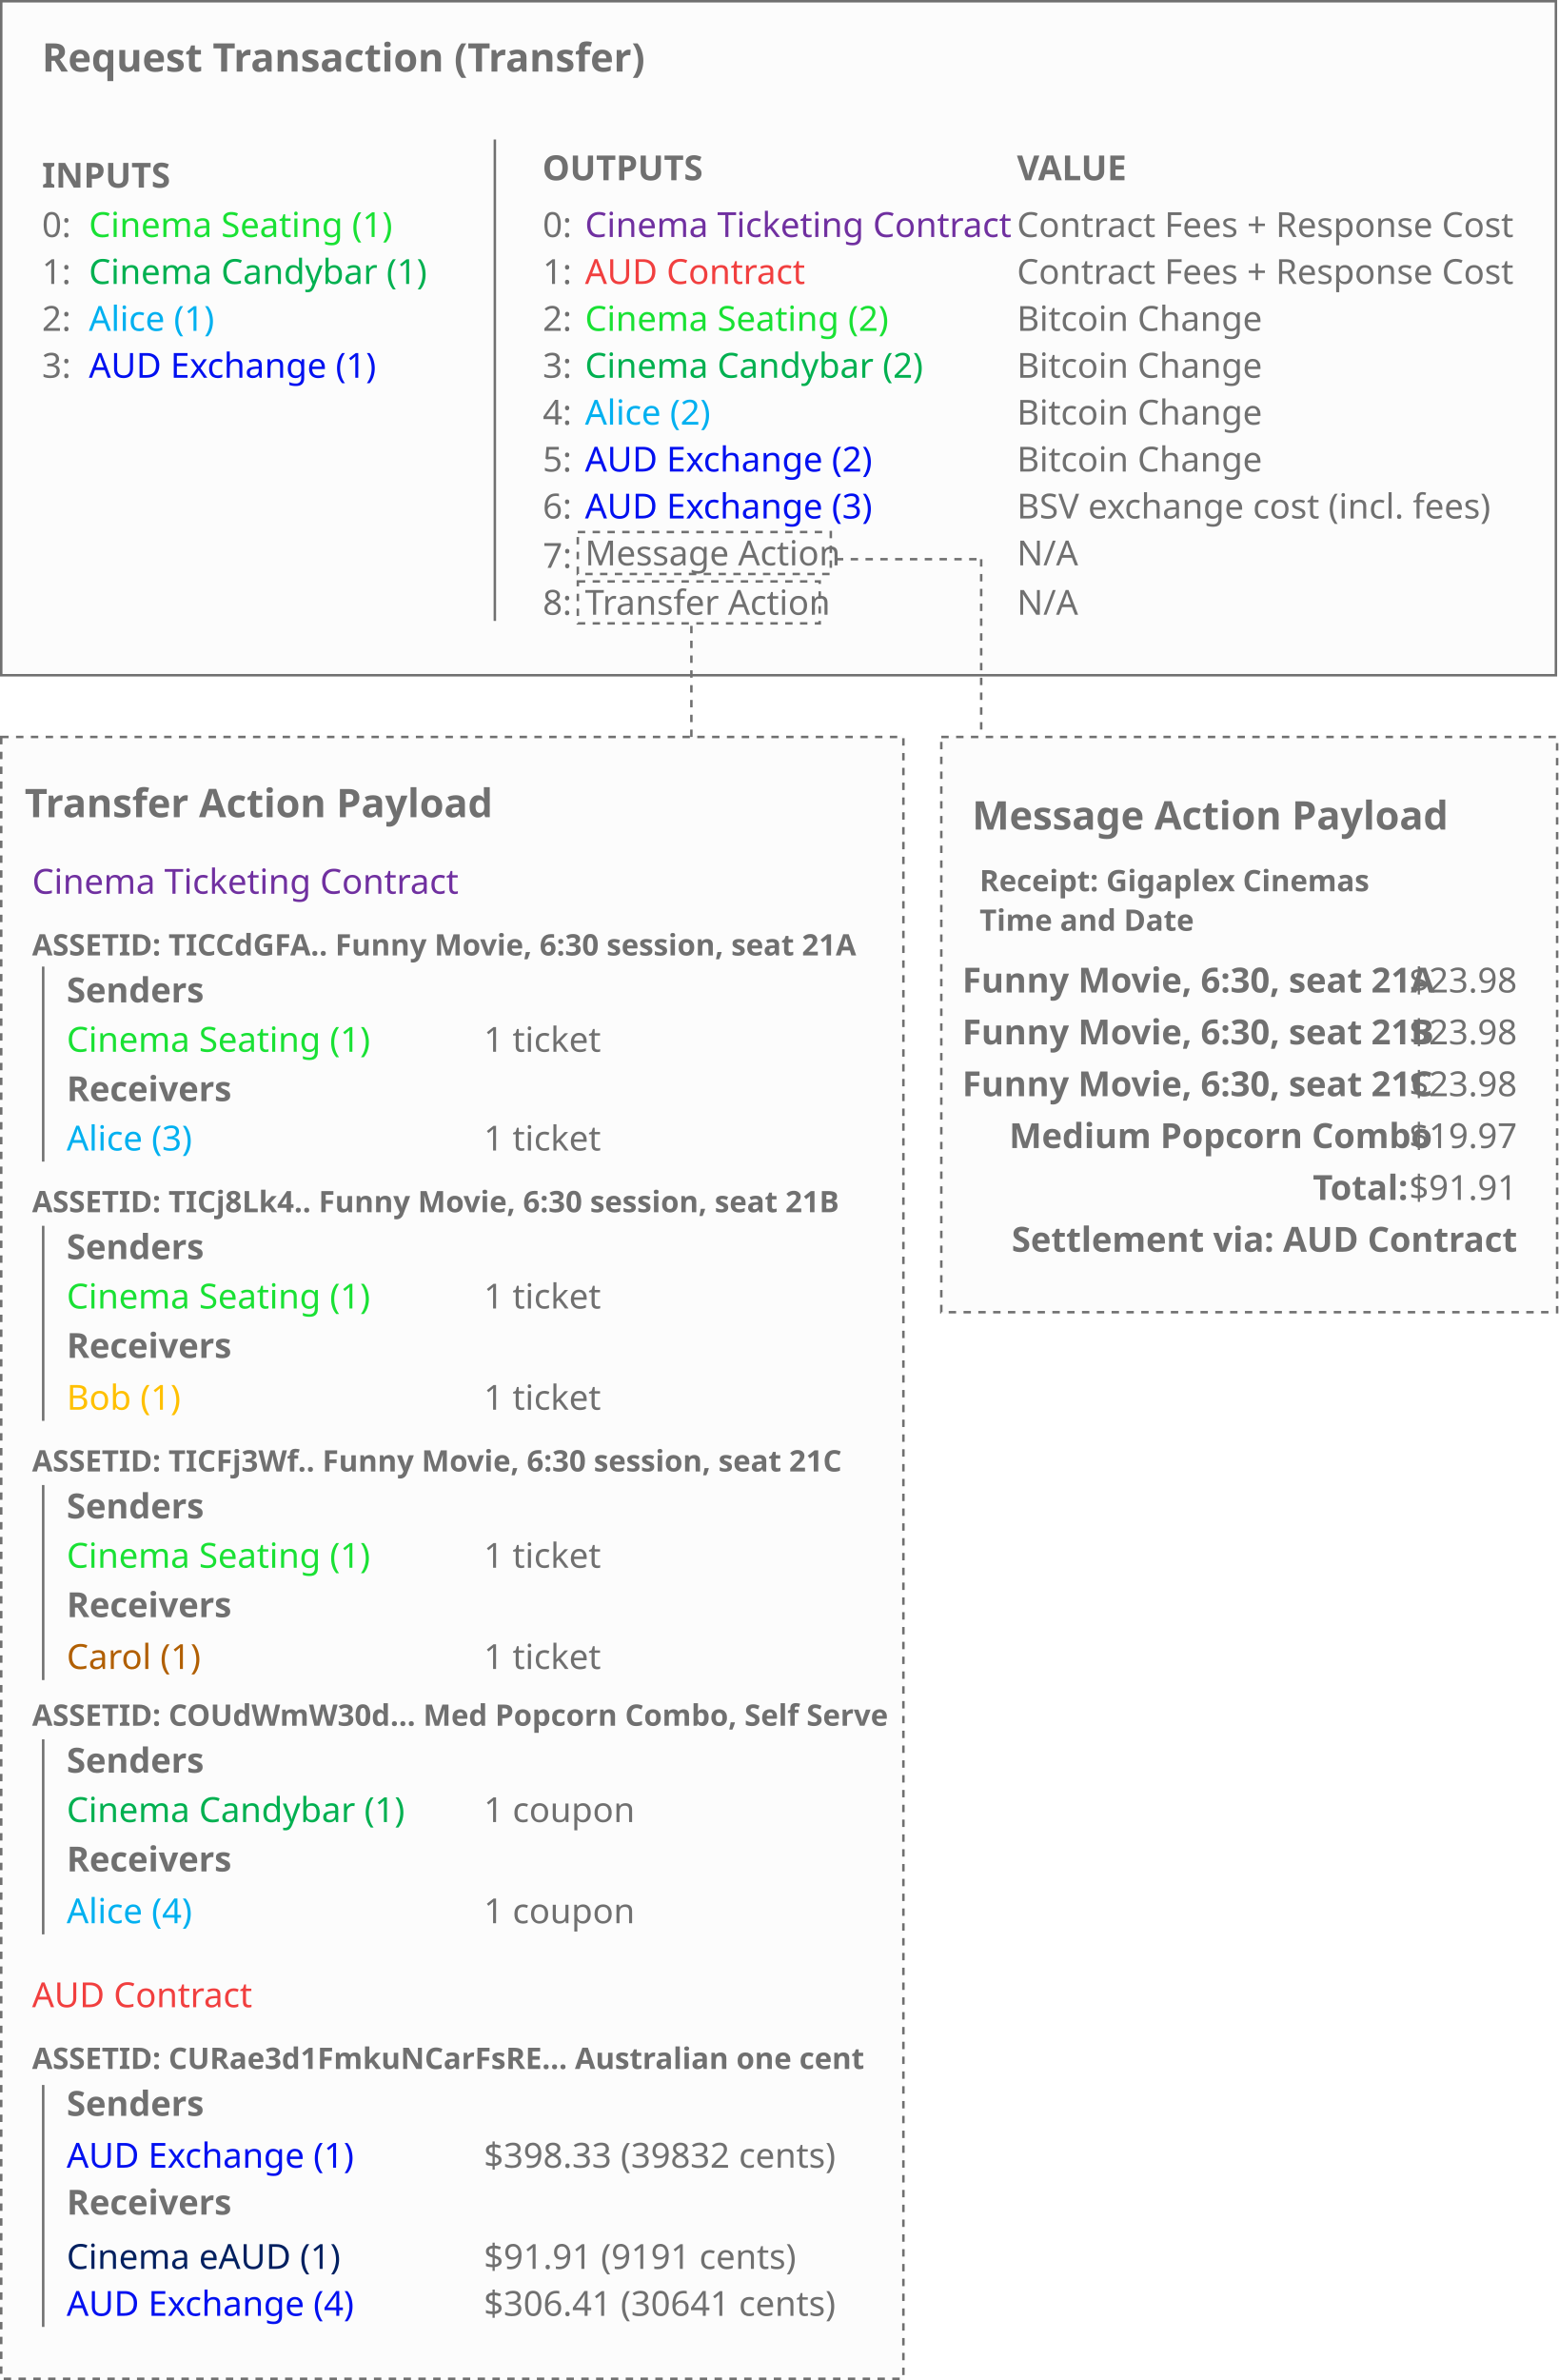
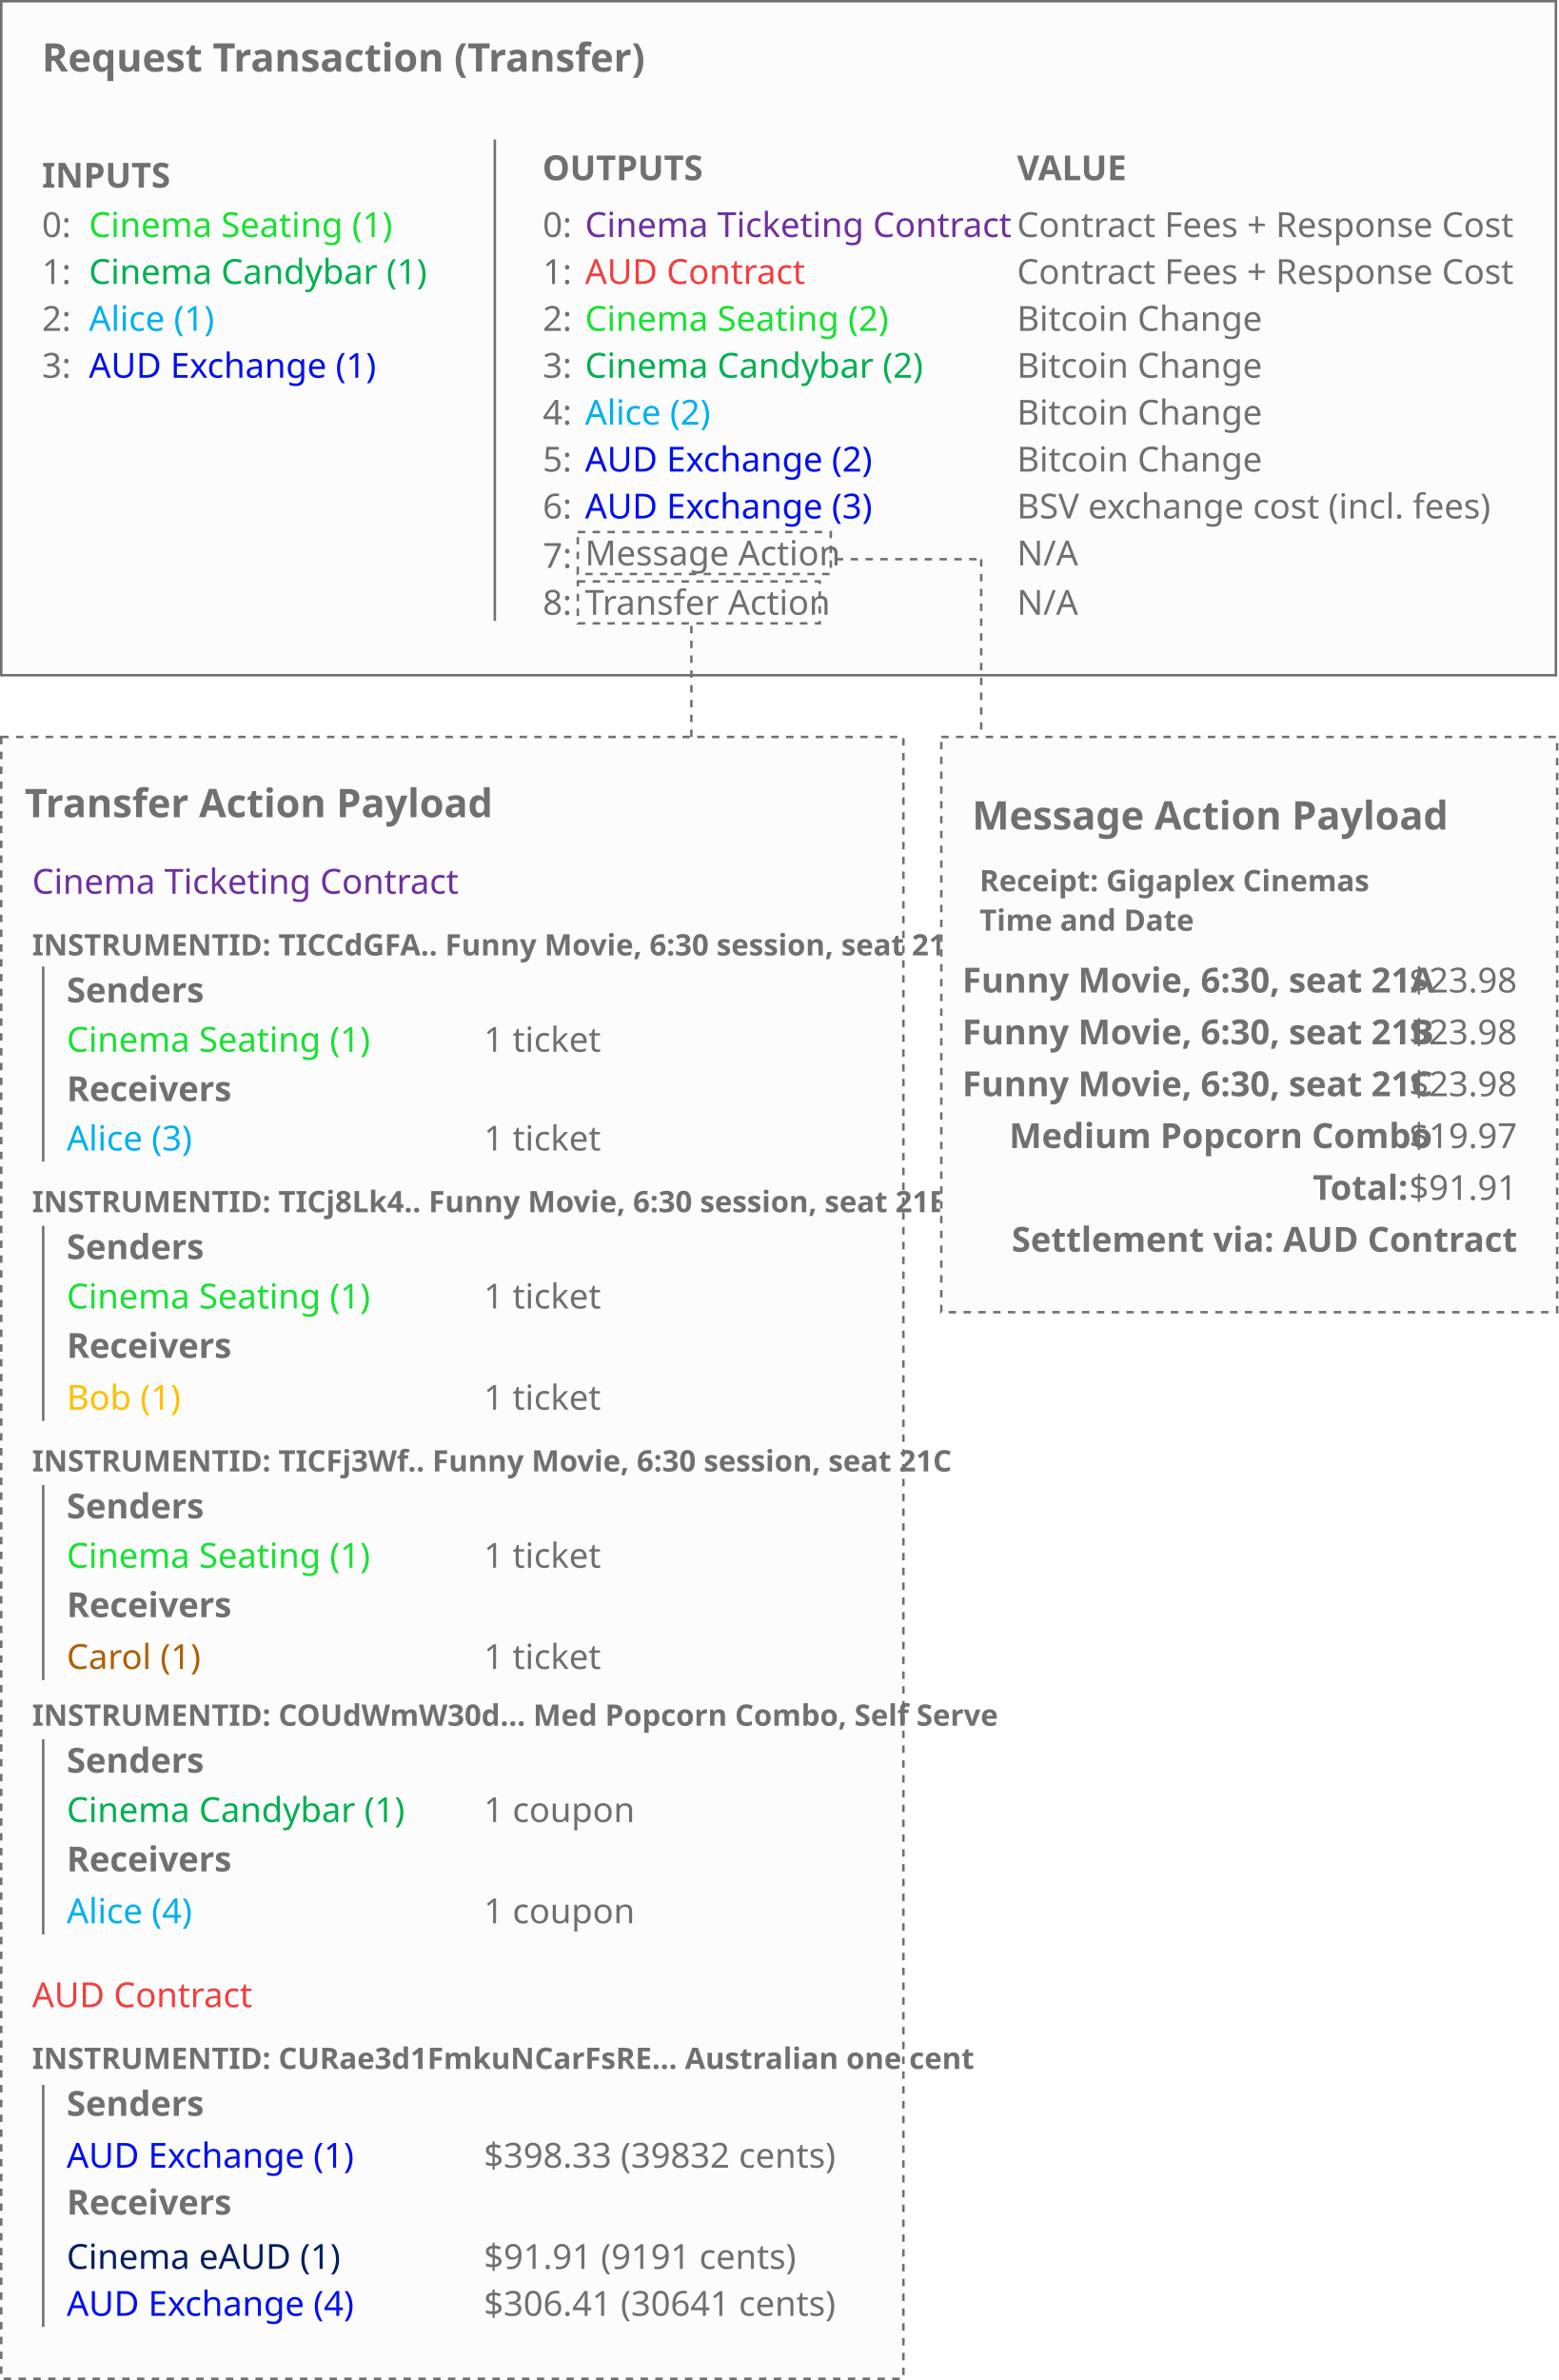
<svg xmlns="http://www.w3.org/2000/svg" width="631.356" height="964" viewBox="0 0 631.356 964">
  <g id="cinema-transfer-final" transform="translate(-6104 10698)">
    <g id="Rectangle_195" data-name="Rectangle 195" transform="translate(6104 -10698)" fill="#fcfcfc" stroke="#707070" stroke-width="1">
      <rect width="630.857" height="274" stroke="none" />
      <rect x="0.5" y="0.5" width="629.857" height="273" fill="none" />
    </g>
    <text id="Cinema_Seating_1_" data-name="Cinema Seating (1)" transform="translate(6140 -10602)" fill="#19e134" font-size="14" font-family="SegoeUI, Segoe UI">
      <tspan x="0" y="0">Cinema Seating (1)</tspan>
    </text>
    <text id="AUD_Exchange_1_" data-name="AUD Exchange (1)" transform="translate(6140 -10545)" fill="#0010f0" font-size="14" font-family="SegoeUI, Segoe UI">
      <tspan x="0" y="0">AUD Exchange (1)</tspan>
    </text>
    <text id="Request_Transaction_Transfer_" data-name="Request Transaction (Transfer)" transform="translate(6121 -10669)" fill="#707070" font-size="16" font-family="SegoeUI-Semibold, Segoe UI" font-weight="600">
      <tspan x="0" y="0">Request Transaction (Transfer)</tspan>
    </text>
    <line id="Line_262" data-name="Line 262" y2="195" transform="translate(6304.482 -10641.5)" fill="none" stroke="#707070" stroke-width="1" />
    <text id="INPUTS" transform="translate(6121 -10637)" fill="#707070" font-size="14" font-family="SegoeUI-Bold, Segoe UI" font-weight="700">
      <tspan x="0" y="15">INPUTS</tspan>
    </text>
    <text id="OUTPUTS_" data-name="OUTPUTS " transform="translate(6323.738 -10640)" fill="#707070" font-size="14" font-family="SegoeUI-Bold, Segoe UI" font-weight="700">
      <tspan x="0" y="15">OUTPUTS </tspan>
    </text>
    <text id="_0:_" data-name="0: " transform="translate(6121 -10602)" fill="#707070" font-size="14" font-family="SegoeUI, Segoe UI">
      <tspan x="0" y="0">0: </tspan>
    </text>
    <text id="VALUE" transform="translate(6516 -10640)" fill="#707070" font-size="14" font-family="SegoeUI-Bold, Segoe UI" font-weight="700">
      <tspan x="0" y="15">VALUE</tspan>
    </text>
    <text id="_1:_" data-name="1: " transform="translate(6121 -10583)" fill="#707070" font-size="14" font-family="SegoeUI, Segoe UI">
      <tspan x="0" y="0">1: </tspan>
    </text>
    <text id="_2:_" data-name="2: " transform="translate(6121 -10564)" fill="#707070" font-size="14" font-family="SegoeUI, Segoe UI">
      <tspan x="0" y="0">2: </tspan>
    </text>
    <text id="_0:_2" data-name="0: " transform="translate(6323.881 -10602)" fill="#707070" font-size="14" font-family="SegoeUI, Segoe UI">
      <tspan x="0" y="0">0: </tspan>
    </text>
    <text id="_1:_2" data-name="1: " transform="translate(6323.881 -10583)" fill="#707070" font-size="14" font-family="SegoeUI, Segoe UI">
      <tspan x="0" y="0">1: </tspan>
    </text>
    <text id="Cinema_Ticketing_Contract" data-name="Cinema Ticketing Contract" transform="translate(6341 -10602)" fill="#7030a0" font-size="14" font-family="SegoeUI, Segoe UI">
      <tspan x="0" y="0">Cinema Ticketing Contract</tspan>
    </text>
    <text id="_2:_2" data-name="2: " transform="translate(6323.881 -10564)" fill="#707070" font-size="14" font-family="SegoeUI, Segoe UI">
      <tspan x="0" y="0">2: </tspan>
    </text>
    <text id="AUD_Contract_" data-name="AUD Contract " transform="translate(6341 -10583)" fill="#f13f3f" font-size="14" font-family="SegoeUI, Segoe UI">
      <tspan x="0" y="0">AUD Contract </tspan>
    </text>
    <text id="Contract_Fees_Response_Cost_" data-name="Contract Fees + Response Cost " transform="translate(6516 -10602)" fill="#707070" font-size="14" font-family="SegoeUI, Segoe UI">
      <tspan x="0" y="0">Contract Fees + Response Cost </tspan>
    </text>
    <text id="Contract_Fees_Response_Cost_2" data-name="Contract Fees + Response Cost " transform="translate(6516 -10583)" fill="#707070" font-size="14" font-family="SegoeUI, Segoe UI">
      <tspan x="0" y="0">Contract Fees + Response Cost </tspan>
    </text>
    <text id="Bitcoin_Change" data-name="Bitcoin Change" transform="translate(6516 -10564)" fill="#707070" font-size="14" font-family="SegoeUI, Segoe UI">
      <tspan x="0" y="0">Bitcoin Change</tspan>
    </text>
    <text id="_3:_" data-name="3: " transform="translate(6323.881 -10545)" fill="#707070" font-size="14" font-family="SegoeUI, Segoe UI">
      <tspan x="0" y="0">3: </tspan>
    </text>
    <text id="Cinema_Seating_2_" data-name="Cinema Seating (2)" transform="translate(6341 -10564)" fill="#19e134" font-size="14" font-family="SegoeUI, Segoe UI">
      <tspan x="0" y="0">Cinema Seating (2)</tspan>
    </text>
    <text id="_4:_" data-name="4: " transform="translate(6323.881 -10526)" fill="#707070" font-size="14" font-family="SegoeUI, Segoe UI">
      <tspan x="0" y="0">4: </tspan>
    </text>
    <text id="Cinema_Candybar_2_" data-name="Cinema Candybar (2)" transform="translate(6341 -10545)" fill="#00b050" font-size="14" font-family="SegoeUI, Segoe UI">
      <tspan x="0" y="0">Cinema Candybar (2)</tspan>
    </text>
    <text id="_5:_" data-name="5: " transform="translate(6323.881 -10507)" fill="#707070" font-size="14" font-family="SegoeUI, Segoe UI">
      <tspan x="0" y="0">5: </tspan>
    </text>
    <text id="Alice_2_" data-name="Alice (2)" transform="translate(6341 -10526)" fill="#00b0f0" font-size="14" font-family="SegoeUI, Segoe UI">
      <tspan x="0" y="0">Alice (2)</tspan>
    </text>
    <text id="_6:_" data-name="6: " transform="translate(6323.881 -10488)" fill="#707070" font-size="14" font-family="SegoeUI, Segoe UI">
      <tspan x="0" y="0">6: </tspan>
    </text>
    <text id="AUD_Exchange_2_" data-name="AUD Exchange (2)" transform="translate(6341 -10507)" fill="#0010f0" font-size="14" font-family="SegoeUI, Segoe UI">
      <tspan x="0" y="0">AUD Exchange (2)</tspan>
    </text>
    <text id="AUD_Exchange_3_" data-name="AUD Exchange (3) " transform="translate(6341 -10488)" fill="#0010f0" font-size="14" font-family="SegoeUI, Segoe UI">
      <tspan x="0" y="0">AUD Exchange (3) </tspan>
    </text>
    <text id="Bitcoin_Change-2" data-name="Bitcoin Change" transform="translate(6516 -10545)" fill="#707070" font-size="14" font-family="SegoeUI, Segoe UI">
      <tspan x="0" y="0">Bitcoin Change</tspan>
    </text>
    <text id="Bitcoin_Change-3" data-name="Bitcoin Change" transform="translate(6516 -10526)" fill="#707070" font-size="14" font-family="SegoeUI, Segoe UI">
      <tspan x="0" y="0">Bitcoin Change</tspan>
    </text>
    <text id="Bitcoin_Change-4" data-name="Bitcoin Change" transform="translate(6516 -10507)" fill="#707070" font-size="14" font-family="SegoeUI, Segoe UI">
      <tspan x="0" y="0">Bitcoin Change</tspan>
    </text>
    <text id="BSV_exchange_cost_incl._fees_" data-name="BSV exchange cost (incl. fees)" transform="translate(6516 -10488)" fill="#707070" font-size="14" font-family="SegoeUI, Segoe UI">
      <tspan x="0" y="0">BSV exchange cost (incl. fees)</tspan>
    </text>
    <text id="_3:_2" data-name="3: " transform="translate(6121 -10545)" fill="#707070" font-size="14" font-family="SegoeUI, Segoe UI">
      <tspan x="0" y="0">3: </tspan>
    </text>
    <g id="Rectangle_196" data-name="Rectangle 196" transform="translate(6337.606 -10463)" fill="none" stroke="#707070" stroke-width="1" stroke-dasharray="3">
      <rect width="99" height="18" stroke="none" />
      <rect x="0.5" y="0.5" width="98" height="17" fill="none" />
    </g>
    <text id="_8:_" data-name="8: " transform="translate(6323.88 -10449)" fill="#707070" font-size="14" font-family="SegoeUI, Segoe UI">
      <tspan x="0" y="0">8: </tspan>
    </text>
    <text id="Transfer_Action" data-name="Transfer Action" transform="translate(6341 -10449)" fill="#707070" font-size="14" font-family="SegoeUI, Segoe UI">
      <tspan x="0" y="0">Transfer Action</tspan>
    </text>
    <text id="N_A" data-name="N/A" transform="translate(6516 -10449)" fill="#707070" font-size="14" font-family="SegoeUI, Segoe UI">
      <tspan x="0" y="0">N/A</tspan>
    </text>
    <g id="Rectangle_200" data-name="Rectangle 200" transform="translate(6104 -10400)" fill="#fcfcfc" stroke="#707070" stroke-width="1" stroke-dasharray="3">
      <rect width="366.499" height="666" stroke="none" />
      <rect x="0.5" y="0.5" width="365.499" height="665" fill="none" />
    </g>
    <text id="Transfer_Action_Payload" data-name="Transfer Action Payload" transform="translate(6114 -10367)" fill="#707070" font-size="16" font-family="SegoeUI-Semibold, Segoe UI" font-weight="600">
      <tspan x="0" y="0">Transfer Action Payload</tspan>
    </text>
    <line id="Line_267" data-name="Line 267" y2="47" transform="translate(6384.106 -10444.5)" fill="none" stroke="#707070" stroke-width="1" stroke-dasharray="3" />
    <text id="Cinema_Candybar_1_" data-name="Cinema Candybar (1)" transform="translate(6140 -10583)" fill="#00b050" font-size="14" font-family="SegoeUI, Segoe UI">
      <tspan x="0" y="0">Cinema Candybar (1)</tspan>
    </text>
    <text id="Alice_1_" data-name="Alice (1)" transform="translate(6140 -10564)" fill="#00b0f0" font-size="14" font-family="SegoeUI, Segoe UI">
      <tspan x="0" y="0">Alice (1)</tspan>
    </text>
    <text id="Senders" transform="translate(6131 -10307)" fill="#707070" font-size="14" font-family="SegoeUI-Bold, Segoe UI" font-weight="700">
      <tspan x="0" y="15">Senders</tspan>
    </text>
    <text id="Receivers" transform="translate(6131 -10267)" fill="#707070" font-size="14" font-family="SegoeUI-Bold, Segoe UI" font-weight="700">
      <tspan x="0" y="15">Receivers</tspan>
    </text>
    <line id="Line_289" data-name="Line 289" y2="79" transform="translate(6121.5 -10306.5)" fill="none" stroke="#707070" stroke-width="1" />
    <text id="Cinema_Seating_1_2" data-name="Cinema Seating (1)" transform="translate(6131 -10272)" fill="#19e134" font-size="14" font-family="SegoeUI, Segoe UI">
      <tspan x="0" y="0">Cinema Seating (1)</tspan>
    </text>
    <text id="Alice_3_" data-name="Alice (3)" transform="translate(6131 -10232)" fill="#00b0f0" font-size="14" font-family="SegoeUI, Segoe UI">
      <tspan x="0" y="0">Alice (3)</tspan>
    </text>
    <text id="Bob_1_" data-name="Bob (1)" transform="translate(6131 -10127)" fill="#ffc000" font-size="14" font-family="SegoeUI, Segoe UI">
      <tspan x="0" y="0">Bob (1)</tspan>
    </text>
-     <text id="ASSETID:_TICCdGFA.._Funny_Movie_6:30_session_seat_21A" data-name="ASSETID: TICCdGFA.. Funny Movie, 6:30 session, seat 21A" transform="translate(6117 -10324)" fill="#707070" font-size="12" font-family="SegoeUI-Bold, Segoe UI" font-weight="700">
-       <tspan x="0" y="13">ASSETID: TICCdGFA.. Funny Movie, 6:30 session, seat 21A</tspan>
+     <text id="INSTRUMENTID:_TICCdGFA.._Funny_Movie_6:30_session_seat_21A" data-name="INSTRUMENTID: TICCdGFA.. Funny Movie, 6:30 session, seat 21A" transform="translate(6117 -10324)" fill="#707070" font-size="12" font-family="SegoeUI-Bold, Segoe UI" font-weight="700">
+       <tspan x="0" y="13">INSTRUMENTID: TICCdGFA.. Funny Movie, 6:30 session, seat 21A</tspan>
    </text>
    <text id="Cinema_Ticketing_Contract-2" data-name="Cinema Ticketing Contract" transform="translate(6117 -10336)" fill="#7030a0" font-size="14" font-family="SegoeUI, Segoe UI">
      <tspan x="0" y="0">Cinema Ticketing Contract</tspan>
    </text>
    <text id="AUD_Contract_2" data-name="AUD Contract " transform="translate(6117 -9885)" fill="#f13f3f" font-size="14" font-family="SegoeUI, Segoe UI">
      <tspan x="0" y="0">AUD Contract </tspan>
    </text>
    <text id="Cinema_eAUD_1_" data-name="Cinema eAUD (1)" transform="translate(6131 -9779)" fill="#002060" font-size="14" font-family="SegoeUI, Segoe UI">
      <tspan x="0" y="0">Cinema eAUD (1)</tspan>
    </text>
    <text id="Alice_4_" data-name="Alice (4)" transform="translate(6131 -9919)" fill="#00b0f0" font-size="14" font-family="SegoeUI, Segoe UI">
      <tspan x="0" y="0">Alice (4)</tspan>
    </text>
    <text id="_1_ticket" data-name="1 ticket" transform="translate(6300 -10272)" fill="#707070" font-size="14" font-family="SegoeUI, Segoe UI">
      <tspan x="0" y="0">1 ticket</tspan>
    </text>
    <text id="_1_ticket-2" data-name="1 ticket" transform="translate(6300 -10232)" fill="#707070" font-size="14" font-family="SegoeUI, Segoe UI">
      <tspan x="0" y="0">1 ticket</tspan>
    </text>
    <text id="Senders-2" data-name="Senders" transform="translate(6131 -10203)" fill="#707070" font-size="14" font-family="SegoeUI-Bold, Segoe UI" font-weight="700">
      <tspan x="0" y="15">Senders</tspan>
    </text>
    <text id="Receivers-2" data-name="Receivers" transform="translate(6131 -10163)" fill="#707070" font-size="14" font-family="SegoeUI-Bold, Segoe UI" font-weight="700">
      <tspan x="0" y="15">Receivers</tspan>
    </text>
    <text id="Cinema_Seating_1_3" data-name="Cinema Seating (1)" transform="translate(6131 -10168)" fill="#19e134" font-size="14" font-family="SegoeUI, Segoe UI">
      <tspan x="0" y="0">Cinema Seating (1)</tspan>
    </text>
-     <text id="ASSETID:_TICj8Lk4.._Funny_Movie_6:30_session_seat_21B" data-name="ASSETID: TICj8Lk4.. Funny Movie, 6:30 session, seat 21B" transform="translate(6117 -10220)" fill="#707070" font-size="12" font-family="SegoeUI-Bold, Segoe UI" font-weight="700">
-       <tspan x="0" y="13">ASSETID: TICj8Lk4.. Funny Movie, 6:30 session, seat 21B</tspan>
+     <text id="INSTRUMENTID:_TICj8Lk4.._Funny_Movie_6:30_session_seat_21B" data-name="INSTRUMENTID: TICj8Lk4.. Funny Movie, 6:30 session, seat 21B" transform="translate(6117 -10220)" fill="#707070" font-size="12" font-family="SegoeUI-Bold, Segoe UI" font-weight="700">
+       <tspan x="0" y="13">INSTRUMENTID: TICj8Lk4.. Funny Movie, 6:30 session, seat 21B</tspan>
    </text>
    <text id="_1_ticket-3" data-name="1 ticket" transform="translate(6300 -10168)" fill="#707070" font-size="14" font-family="SegoeUI, Segoe UI">
      <tspan x="0" y="0">1 ticket</tspan>
    </text>
    <text id="_1_ticket-4" data-name="1 ticket" transform="translate(6300 -10127)" fill="#707070" font-size="14" font-family="SegoeUI, Segoe UI">
      <tspan x="0" y="0">1 ticket</tspan>
    </text>
    <text id="Senders-3" data-name="Senders" transform="translate(6131 -10098)" fill="#707070" font-size="14" font-family="SegoeUI-Bold, Segoe UI" font-weight="700">
      <tspan x="0" y="15">Senders</tspan>
    </text>
    <text id="Receivers-3" data-name="Receivers" transform="translate(6131 -10058)" fill="#707070" font-size="14" font-family="SegoeUI-Bold, Segoe UI" font-weight="700">
      <tspan x="0" y="15">Receivers</tspan>
    </text>
    <text id="Cinema_Seating_1_4" data-name="Cinema Seating (1)" transform="translate(6131 -10063)" fill="#19e134" font-size="14" font-family="SegoeUI, Segoe UI">
      <tspan x="0" y="0">Cinema Seating (1)</tspan>
    </text>
-     <text id="ASSETID:_TICFj3Wf.._Funny_Movie_6:30_session_seat_21C" data-name="ASSETID: TICFj3Wf.. Funny Movie, 6:30 session, seat 21C" transform="translate(6117 -10115)" fill="#707070" font-size="12" font-family="SegoeUI-Bold, Segoe UI" font-weight="700">
-       <tspan x="0" y="13">ASSETID: TICFj3Wf.. Funny Movie, 6:30 session, seat 21C</tspan>
+     <text id="INSTRUMENTID:_TICFj3Wf.._Funny_Movie_6:30_session_seat_21C" data-name="INSTRUMENTID: TICFj3Wf.. Funny Movie, 6:30 session, seat 21C" transform="translate(6117 -10115)" fill="#707070" font-size="12" font-family="SegoeUI-Bold, Segoe UI" font-weight="700">
+       <tspan x="0" y="13">INSTRUMENTID: TICFj3Wf.. Funny Movie, 6:30 session, seat 21C</tspan>
    </text>
    <text id="_1_ticket-5" data-name="1 ticket" transform="translate(6300 -10063)" fill="#707070" font-size="14" font-family="SegoeUI, Segoe UI">
      <tspan x="0" y="0">1 ticket</tspan>
    </text>
    <text id="_1_ticket-6" data-name="1 ticket" transform="translate(6300 -10022)" fill="#707070" font-size="14" font-family="SegoeUI, Segoe UI">
      <tspan x="0" y="0">1 ticket</tspan>
    </text>
    <text id="Carol_1_" data-name="Carol (1)" transform="translate(6131 -10022)" fill="#b15f02" font-size="14" font-family="SegoeUI, Segoe UI">
      <tspan x="0" y="0">Carol (1)</tspan>
    </text>
    <text id="Senders-4" data-name="Senders" transform="translate(6131 -9995)" fill="#707070" font-size="14" font-family="SegoeUI-Bold, Segoe UI" font-weight="700">
      <tspan x="0" y="15">Senders</tspan>
    </text>
    <text id="Receivers-4" data-name="Receivers" transform="translate(6131 -9955)" fill="#707070" font-size="14" font-family="SegoeUI-Bold, Segoe UI" font-weight="700">
      <tspan x="0" y="15">Receivers</tspan>
    </text>
    <text id="Cinema_Candybar_1_2" data-name="Cinema Candybar (1)" transform="translate(6131 -9960)" fill="#00b050" font-size="14" font-family="SegoeUI, Segoe UI">
      <tspan x="0" y="0">Cinema Candybar (1)</tspan>
    </text>
-     <text id="ASSETID:_COUdWmW30d_Med_Popcorn_Combo_Self_Serve" data-name="ASSETID: COUdWmW30d… Med Popcorn Combo, Self Serve" transform="translate(6117 -10012)" fill="#707070" font-size="12" font-family="SegoeUI-Bold, Segoe UI" font-weight="700">
-       <tspan x="0" y="13">ASSETID: COUdWmW30d… Med Popcorn Combo, Self Serve</tspan>
+     <text id="INSTRUMENTID:_COUdWmW30d_Med_Popcorn_Combo_Self_Serve" data-name="INSTRUMENTID: COUdWmW30d… Med Popcorn Combo, Self Serve" transform="translate(6117 -10012)" fill="#707070" font-size="12" font-family="SegoeUI-Bold, Segoe UI" font-weight="700">
+       <tspan x="0" y="13">INSTRUMENTID: COUdWmW30d… Med Popcorn Combo, Self Serve</tspan>
    </text>
    <text id="_1_coupon" data-name="1 coupon" transform="translate(6300 -9960)" fill="#707070" font-size="14" font-family="SegoeUI, Segoe UI">
      <tspan x="0" y="0">1 coupon</tspan>
    </text>
    <text id="_1_coupon-2" data-name="1 coupon" transform="translate(6300 -9919)" fill="#707070" font-size="14" font-family="SegoeUI, Segoe UI">
      <tspan x="0" y="0">1 coupon</tspan>
    </text>
    <text id="Senders-5" data-name="Senders" transform="translate(6131 -9856)" fill="#707070" font-size="14" font-family="SegoeUI-Bold, Segoe UI" font-weight="700">
      <tspan x="0" y="15">Senders</tspan>
    </text>
    <text id="Receivers-5" data-name="Receivers" transform="translate(6131 -9816)" fill="#707070" font-size="14" font-family="SegoeUI-Bold, Segoe UI" font-weight="700">
      <tspan x="0" y="15">Receivers</tspan>
    </text>
-     <text id="ASSETID:_CURae3d1FmkuNCarFsRE..._Australian_one_cent" data-name="ASSETID: CURae3d1FmkuNCarFsRE... Australian one cent" transform="translate(6117 -9873)" fill="#707070" font-size="12" font-family="SegoeUI-Bold, Segoe UI" font-weight="700">
-       <tspan x="0" y="13">ASSETID: CURae3d1FmkuNCarFsRE... Australian one cent</tspan>
+     <text id="INSTRUMENTID:_CURae3d1FmkuNCarFsRE..._Australian_one_cent" data-name="INSTRUMENTID: CURae3d1FmkuNCarFsRE... Australian one cent" transform="translate(6117 -9873)" fill="#707070" font-size="12" font-family="SegoeUI-Bold, Segoe UI" font-weight="700">
+       <tspan x="0" y="13">INSTRUMENTID: CURae3d1FmkuNCarFsRE... Australian one cent</tspan>
    </text>
    <text id="_398.33_39832_cents_" data-name="$398.33 (39832 cents)" transform="translate(6300 -9820)" fill="#707070" font-size="14" font-family="SegoeUI, Segoe UI">
      <tspan x="0" y="0">$398.33 (39832 cents)</tspan>
    </text>
    <text id="_91.91_9191_cents_" data-name="$91.91 (9191 cents)" transform="translate(6300 -9779)" fill="#707070" font-size="14" font-family="SegoeUI, Segoe UI">
      <tspan x="0" y="0">$91.91 (9191 cents)</tspan>
    </text>
    <text id="AUD_Exchange_1_2" data-name="AUD Exchange (1)" transform="translate(6131 -9820)" fill="#0010f0" font-size="14" font-family="SegoeUI, Segoe UI">
      <tspan x="0" y="0">AUD Exchange (1)</tspan>
    </text>
    <line id="Line_334" data-name="Line 334" y2="79" transform="translate(6121.5 -10201.5)" fill="none" stroke="#707070" stroke-width="1" />
    <line id="Line_335" data-name="Line 335" y2="79" transform="translate(6121.5 -10096.5)" fill="none" stroke="#707070" stroke-width="1" />
    <line id="Line_336" data-name="Line 336" y2="79" transform="translate(6121.5 -9993.5)" fill="none" stroke="#707070" stroke-width="1" />
    <line id="Line_337" data-name="Line 337" y2="98" transform="translate(6121.5 -9853.5)" fill="none" stroke="#707070" stroke-width="1" />
    <g id="Rectangle_399" data-name="Rectangle 399" transform="translate(6484.857 -10400)" fill="#fcfcfc" stroke="#707070" stroke-width="1" stroke-dasharray="3">
      <rect width="250.499" height="234" stroke="none" />
      <rect x="0.5" y="0.5" width="249.499" height="233" fill="none" />
    </g>
    <line id="Line_495" data-name="Line 495" y2="72" transform="translate(6501.521 -10471.5)" fill="none" stroke="#707070" stroke-width="1" stroke-dasharray="3" />
    <text id="Message_Action_Payload" data-name="Message Action Payload" transform="translate(6497.857 -10362)" fill="#707070" font-size="16" font-family="SegoeUI-Semibold, Segoe UI" font-weight="600">
      <tspan x="0" y="0">Message Action Payload</tspan>
    </text>
    <text id="Receipt:_Gigaplex_Cinemas_Time_and_Date" data-name="Receipt: Gigaplex Cinemas Time and Date" transform="translate(6500.857 -10350)" fill="#707070" font-size="12" font-family="SegoeUI-Bold, Segoe UI" font-weight="700">
      <tspan x="0" y="13">Receipt: Gigaplex Cinemas</tspan>
      <tspan x="0" y="29">Time and Date</tspan>
    </text>
    <text id="Medium_Popcorn_Combo" data-name="Medium Popcorn Combo" transform="translate(6512.857 -10233)" fill="#707070" font-size="14" font-family="SegoeUI-Semibold, Segoe UI" font-weight="600">
      <tspan x="0" y="0">Medium Popcorn Combo</tspan>
    </text>
    <text id="_19.97" data-name="$19.97" transform="translate(6674.857 -10233)" fill="#707070" font-size="14" font-family="SegoeUI, Segoe UI">
      <tspan x="0" y="0">$19.97</tspan>
    </text>
    <text id="Total:" transform="translate(6635.857 -10212)" fill="#707070" font-size="14" font-family="SegoeUI-Semibold, Segoe UI" font-weight="600">
      <tspan x="0" y="0">Total:</tspan>
    </text>
    <text id="_91.91" data-name="$91.91" transform="translate(6674.857 -10212)" fill="#707070" font-size="14" font-family="SegoeUI, Segoe UI">
      <tspan x="0" y="0">$91.91</tspan>
    </text>
    <text id="Settlement_via:_AUD_Contract" data-name="Settlement via: AUD Contract" transform="translate(6513.857 -10191)" fill="#707070" font-size="14" font-family="SegoeUI-Semibold, Segoe UI" font-weight="600">
      <tspan x="0" y="0">Settlement via: AUD Contract</tspan>
    </text>
    <text id="Message_Action" data-name="Message Action" transform="translate(6341 -10469)" fill="#707070" font-size="14" font-family="SegoeUI, Segoe UI">
      <tspan x="0" y="0">Message Action</tspan>
    </text>
    <text id="_7:_" data-name="7: " transform="translate(6323.929 -10468)" fill="#707070" font-size="14" font-family="SegoeUI, Segoe UI">
      <tspan x="0" y="0">7: </tspan>
    </text>
    <g id="Rectangle_400" data-name="Rectangle 400" transform="translate(6337.591 -10483)" fill="none" stroke="#707070" stroke-width="1" stroke-dasharray="3">
      <rect width="103.503" height="18" stroke="none" />
      <rect x="0.5" y="0.5" width="102.503" height="17" fill="none" />
    </g>
    <line id="Line_496" data-name="Line 496" x2="59" transform="translate(6442.641 -10471.5)" fill="none" stroke="#707070" stroke-width="1" stroke-dasharray="3" />
    <text id="_23.98" data-name="$23.98" transform="translate(6674.857 -10254)" fill="#707070" font-size="14" font-family="SegoeUI, Segoe UI">
      <tspan x="0" y="0">$23.98</tspan>
    </text>
    <text id="_23.98-2" data-name="$23.98" transform="translate(6674.857 -10275)" fill="#707070" font-size="14" font-family="SegoeUI, Segoe UI">
      <tspan x="0" y="0">$23.98</tspan>
    </text>
    <text id="Funny_Movie_6:30_seat_21A" data-name="Funny Movie, 6:30, seat 21A" transform="translate(6493.857 -10296)" fill="#707070" font-size="14" font-family="SegoeUI-Semibold, Segoe UI" font-weight="600">
      <tspan x="0" y="0">Funny Movie, 6:30, seat 21A</tspan>
    </text>
    <text id="_23.98-3" data-name="$23.98" transform="translate(6674.857 -10296)" fill="#707070" font-size="14" font-family="SegoeUI, Segoe UI">
      <tspan x="0" y="0">$23.98</tspan>
    </text>
    <text id="Funny_Movie_6:30_seat_21B" data-name="Funny Movie, 6:30, seat 21B" transform="translate(6493.857 -10275)" fill="#707070" font-size="14" font-family="SegoeUI-Semibold, Segoe UI" font-weight="600">
      <tspan x="0" y="0">Funny Movie, 6:30, seat 21B</tspan>
    </text>
    <text id="Funny_Movie_6:30_seat_21C" data-name="Funny Movie, 6:30, seat 21C" transform="translate(6493.857 -10254)" fill="#707070" font-size="14" font-family="SegoeUI-Semibold, Segoe UI" font-weight="600">
      <tspan x="0" y="0">Funny Movie, 6:30, seat 21C</tspan>
    </text>
    <text id="N_A-2" data-name="N/A" transform="translate(6516 -10469)" fill="#707070" font-size="14" font-family="SegoeUI, Segoe UI">
      <tspan x="0" y="0">N/A</tspan>
    </text>
    <text id="AUD_Exchange_4_" data-name="AUD Exchange (4)" transform="translate(6131 -9760)" fill="#0010f0" font-size="14" font-family="SegoeUI, Segoe UI">
      <tspan x="0" y="0">AUD Exchange (4)</tspan>
    </text>
    <text id="_306.41_30641_cents_" data-name="$306.41 (30641 cents)" transform="translate(6300 -9760)" fill="#707070" font-size="14" font-family="SegoeUI, Segoe UI">
      <tspan x="0" y="0">$306.41 (30641 cents)</tspan>
    </text>
  </g>
</svg>
